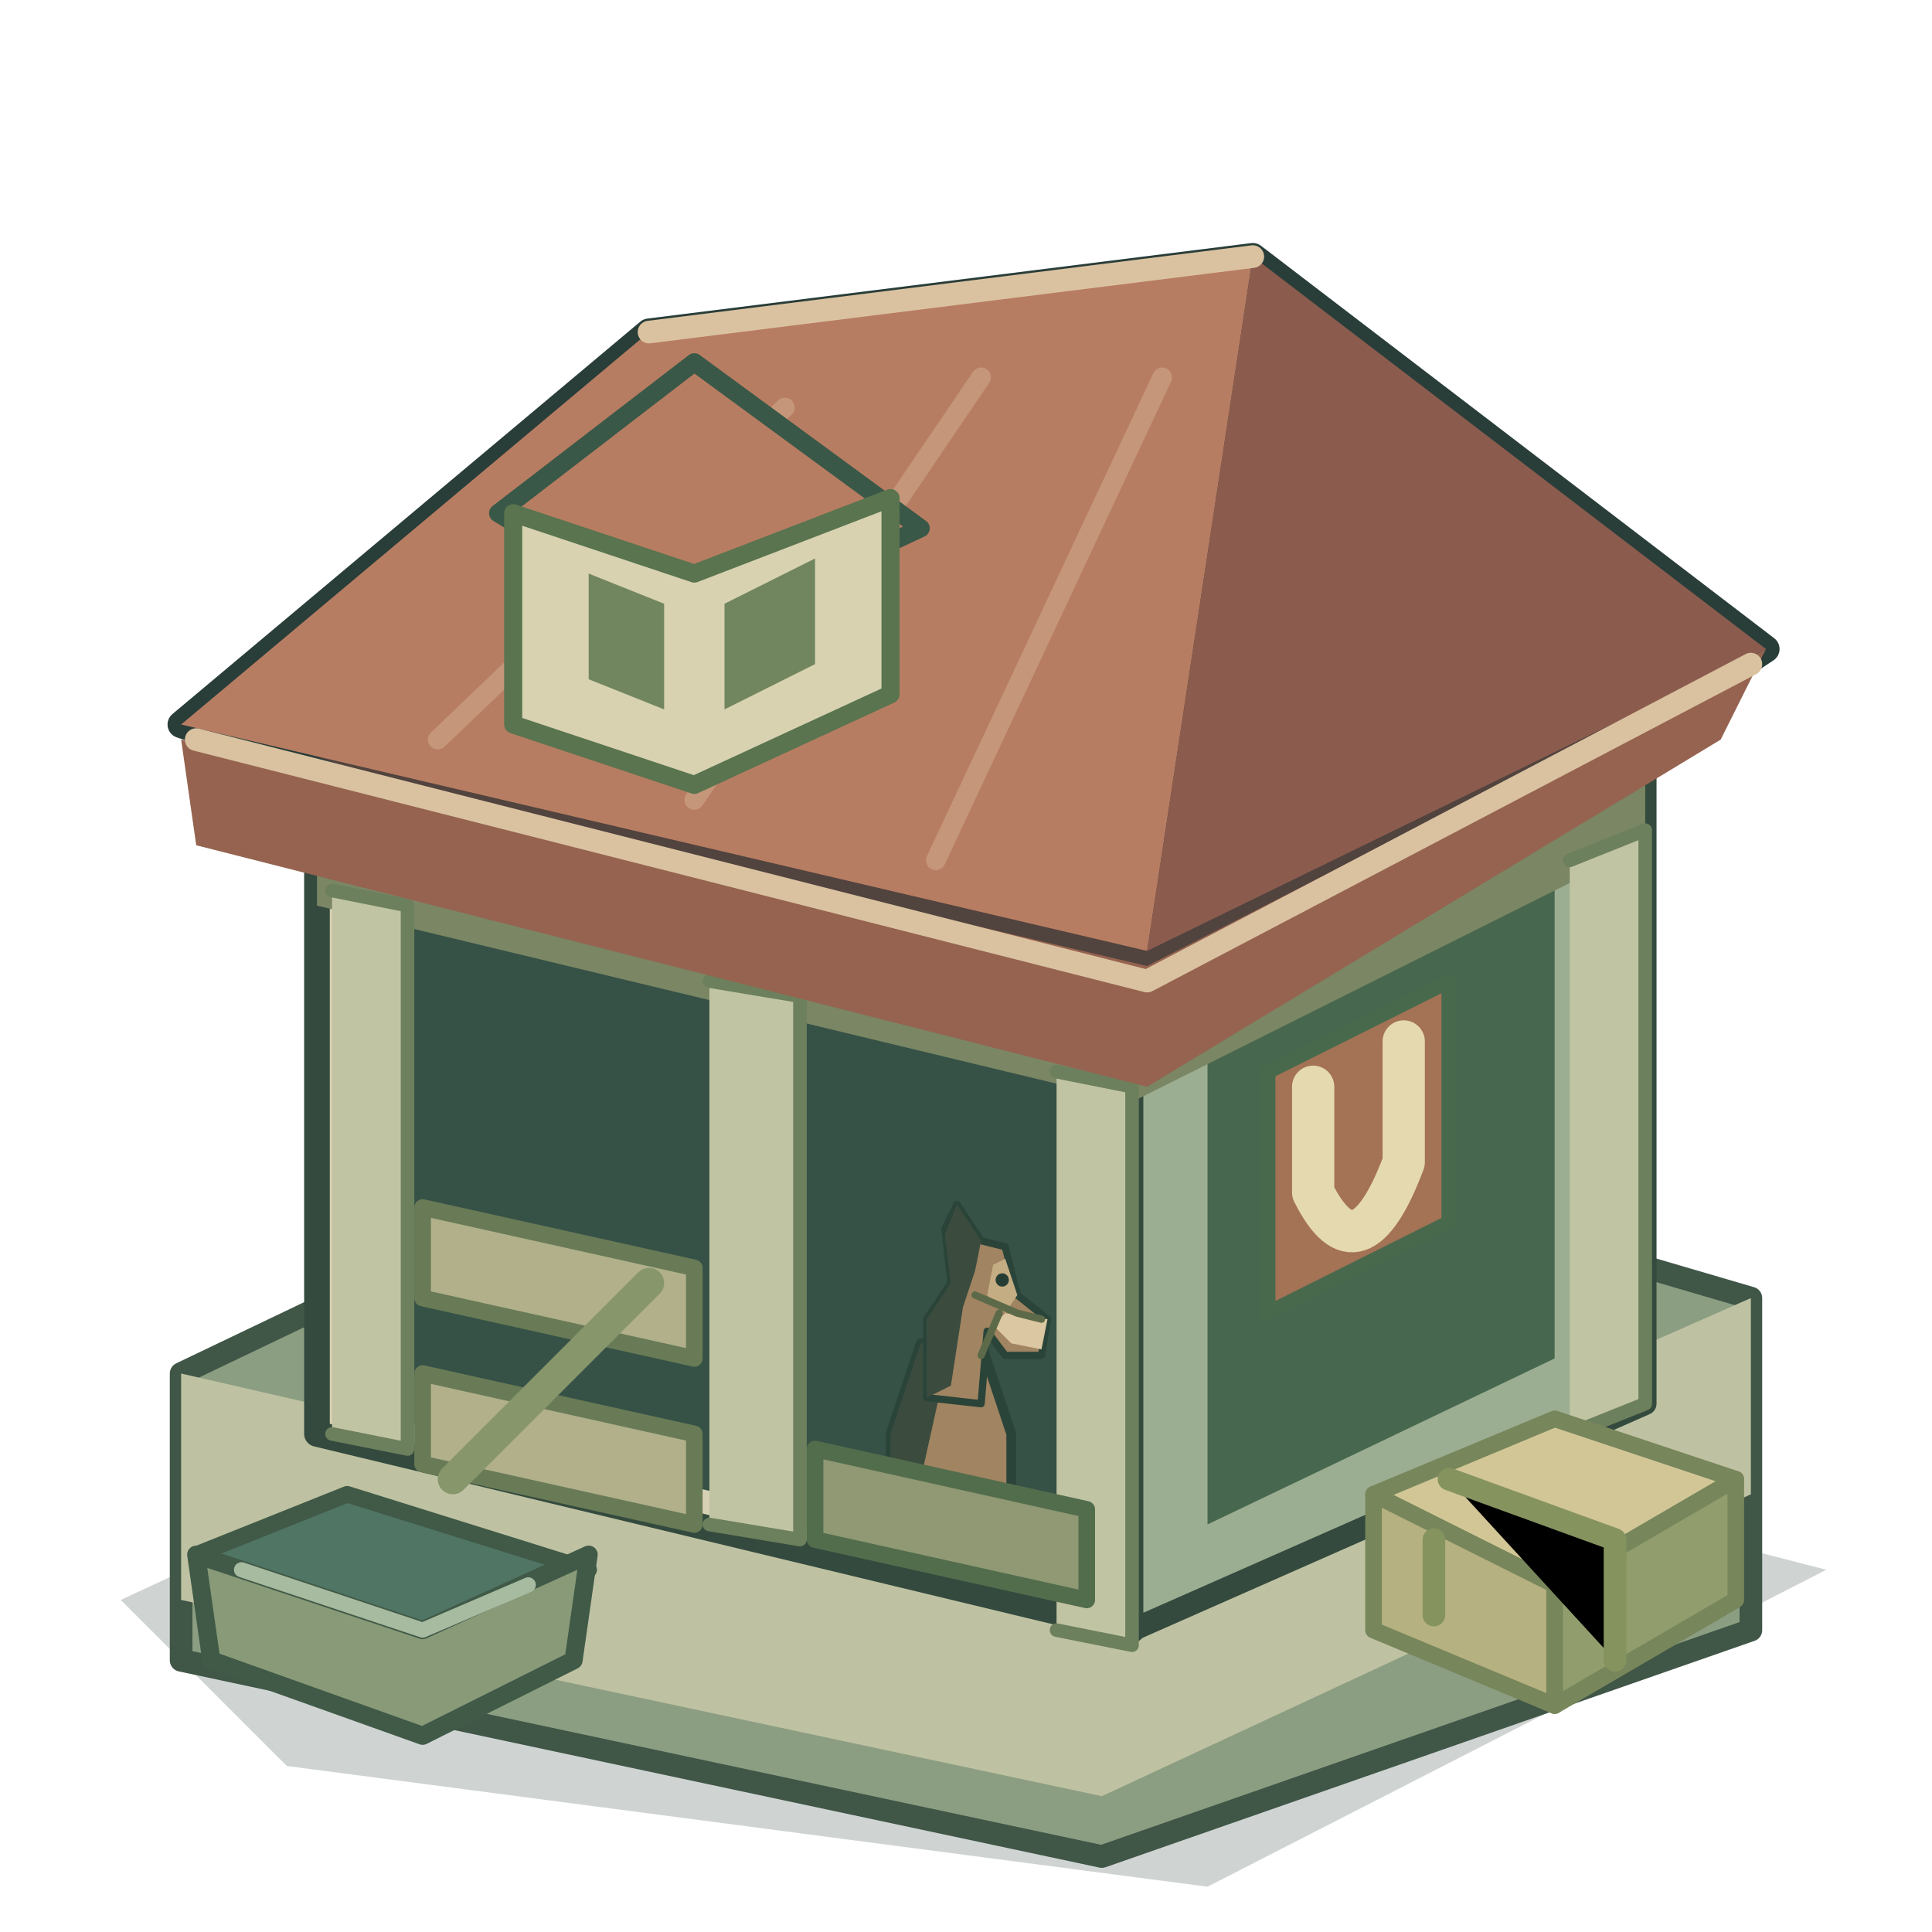
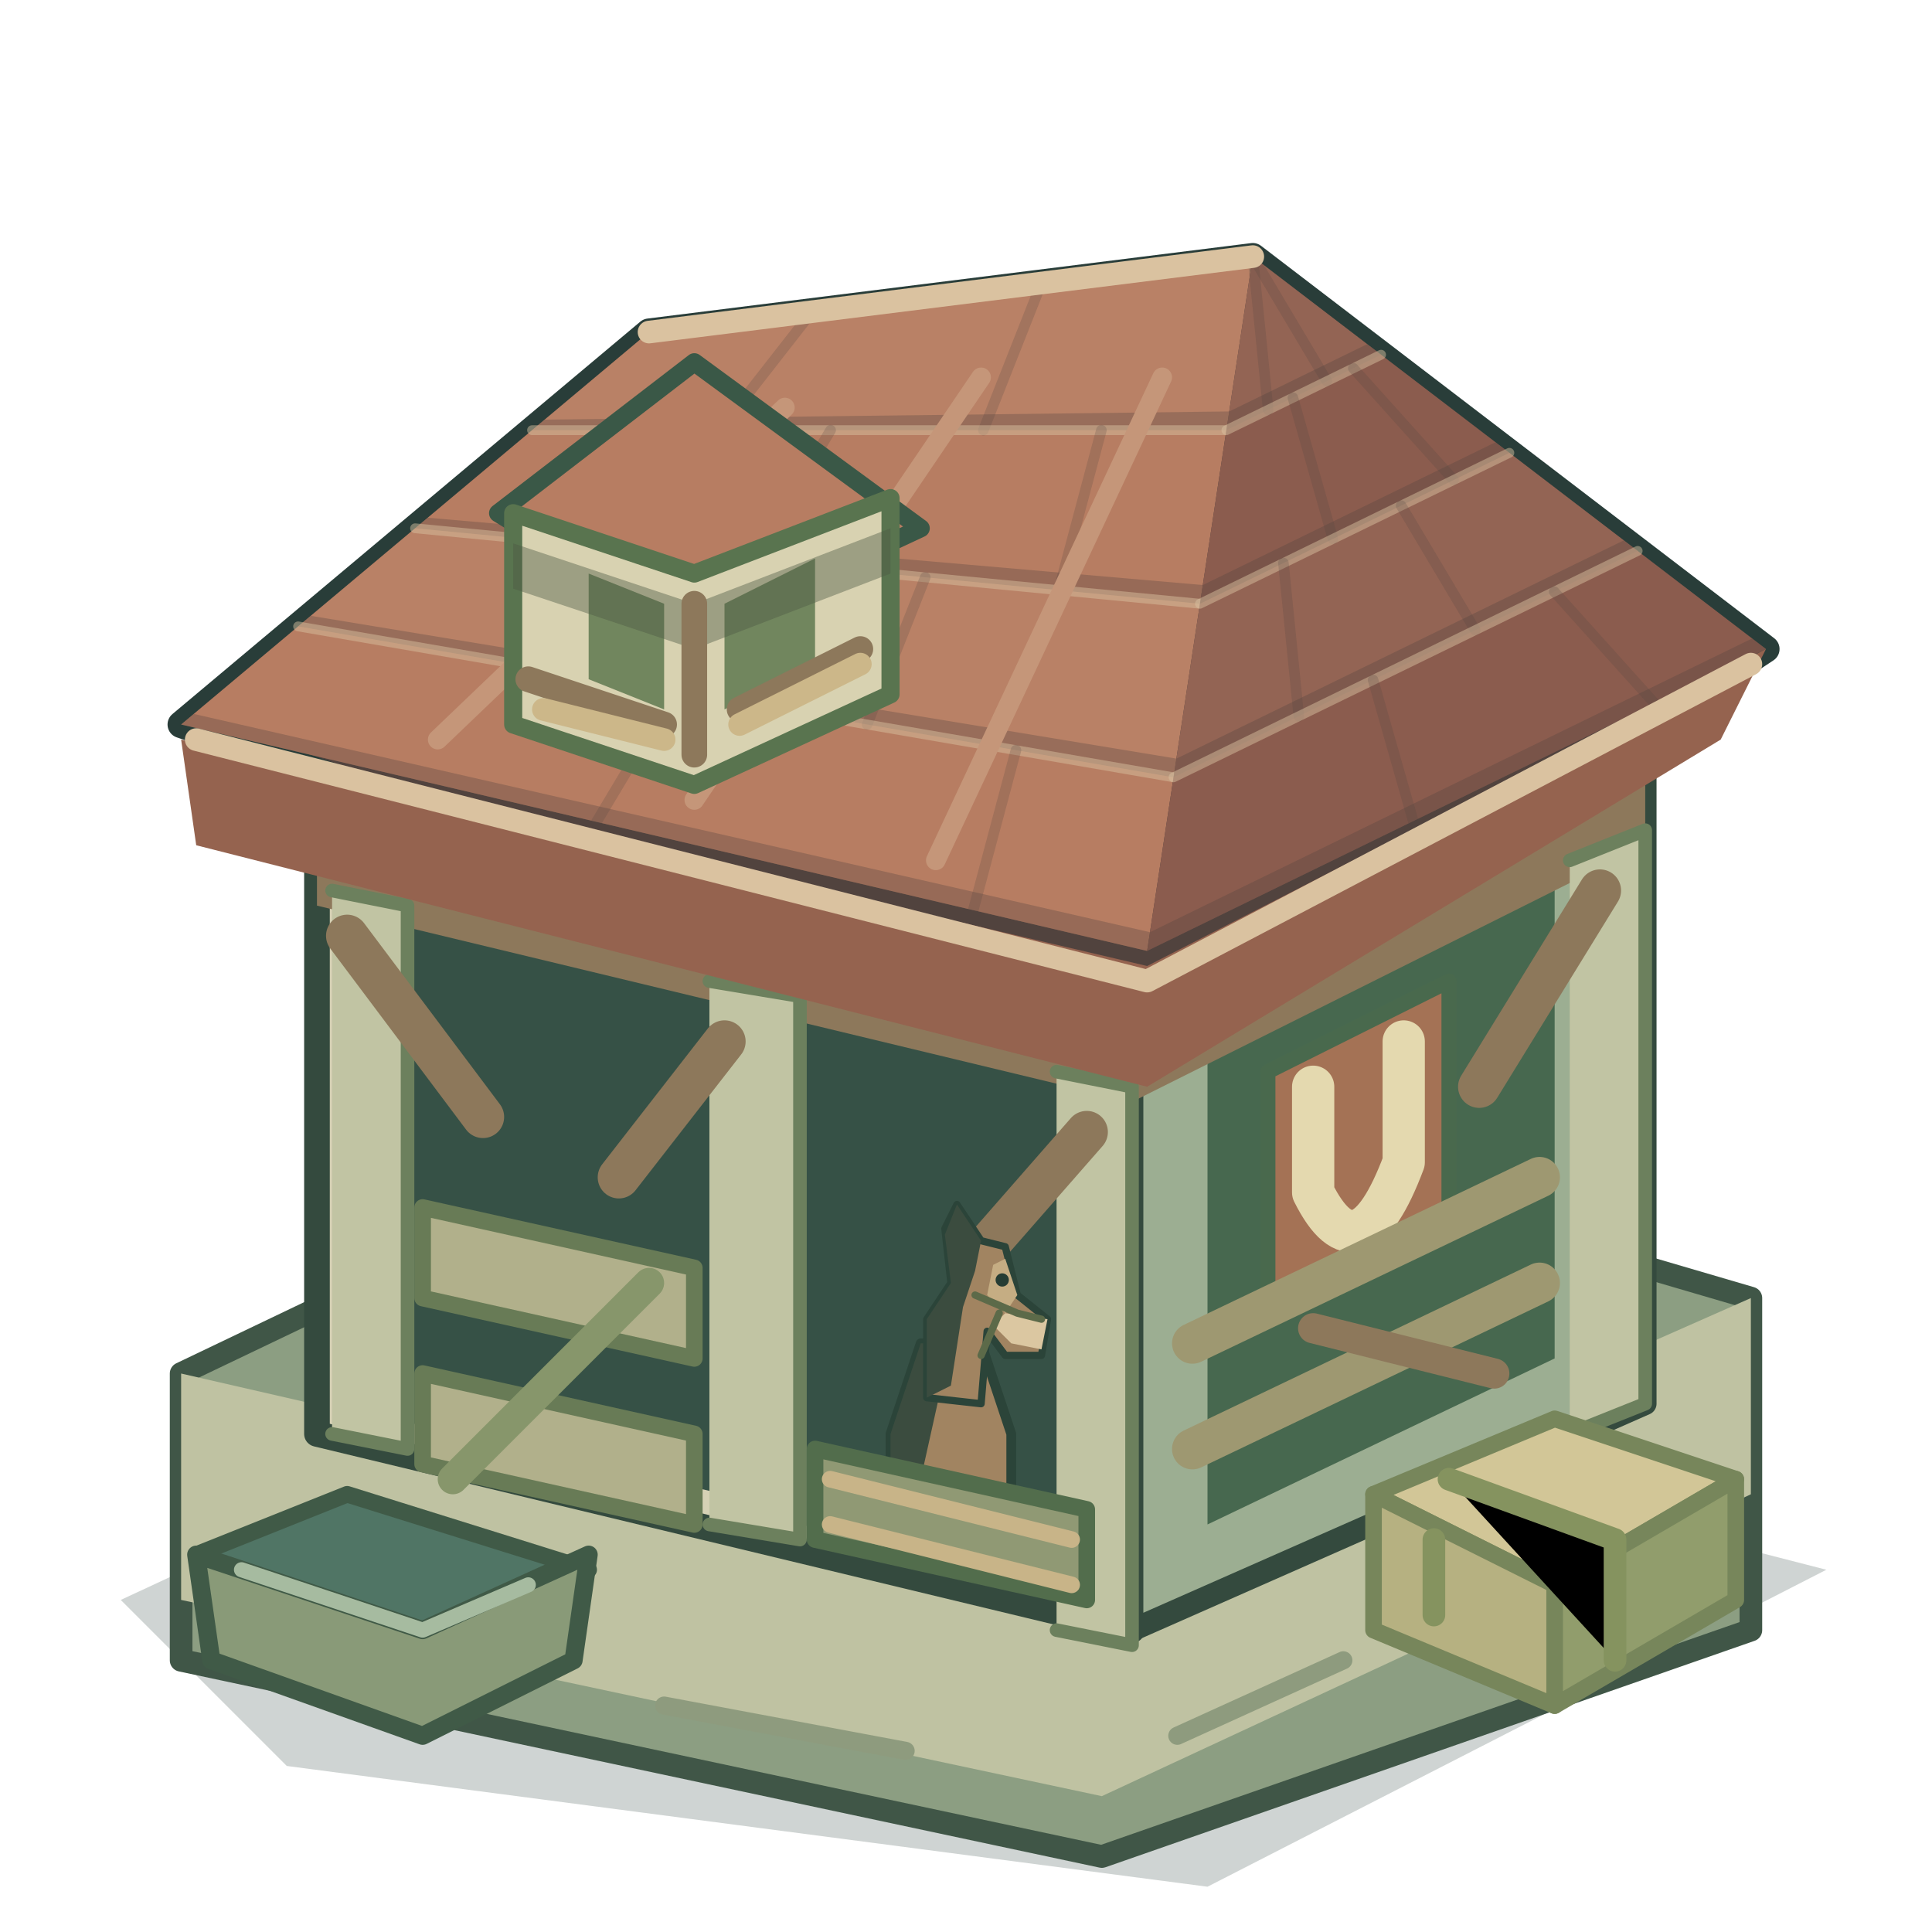
<svg xmlns="http://www.w3.org/2000/svg" width="128" height="128" viewBox="0 0 128 128">
  <g stroke-linejoin="round" stroke-linecap="round">
    <path d="M8 106 51 86 121 104 80 125 19 117Z" fill="#263c36" opacity=".22" />
    <path d="M12 91 58 69 116 86 116 108 73 123 12 110Z" fill="#8c9e82" stroke="#405647" stroke-width="1.5" />
    <path d="M12 91 73 105 116 86 116 99 73 119 12 106Z" fill="#bfc2a2" />
    <path d="M21 50 75 63 75 108 21 95Z" fill="#d6d1b5" stroke="#344a3e" stroke-width="1.7" />
    <path d="M75 63 109 47 109 93 75 108Z" fill="#9cae92" stroke="#344a3e" stroke-width="1.5" />
    <path d="M26 60 48 65 48 99 26 94Z M53 67 71 71 71 105 53 101Z" fill="#365146" />
    <path d="M80 68 103 57 103 90 80 101Z" fill="#47684f" />
-     <path d="M21 53 75 66 109 49 109 56 75 73 21 60Z" fill="#7a8664" />
+     <path d="M21 53 75 66 109 49 109 56 75 73 21 60Z" fill="#8d785b" />
    <path d="M22 59 27 60 27 96 22 95 M47 65 53 66 53 102 47 101 M70 71 75 72 75 109 70 108 M104 57 109 55 109 93 104 95" fill="#c1c4a3" stroke="#6c805d" stroke-width=".9" />
    <path d="M12 48 43 22 83 17 117 43 76 70Z" fill="#51433e" stroke="#293d39" stroke-width="1.8" />
    <path d="M12 48 43 22 83 17 76 63Z" fill="#b77d62" />
+     <path d="M43 22 83 17 81.25 28.5 35.25 28.5Z" fill="#c59679" opacity=".14" />
+     <path d="M36.09 27.8 81.44 27.26 81.25 28.5 35.25 28.5Z" fill="#51433e" opacity=".32" />
+     <path d="M43 22 83 17" fill="none" stroke="#dac2a0" stroke-width=".65" opacity=".48" />
+     <path d="M53.8 20.65 47.67 28.5" stroke="#51433e" stroke-width=".7" opacity=".22" />
+     <path d="M69 18.75 65.15 28.5" stroke="#51433e" stroke-width=".7" opacity=".22" />
+     <path d="M28.34 34.3 79.69 38.76 79.5 40 27.5 35Z" fill="#51433e" opacity=".32" />
+     <path d="M35.25 28.5 81.25 28.5" fill="none" stroke="#dac2a0" stroke-width=".65" opacity=".48" />
+     <path d="M55.03 28.5 49.86 37.15" stroke="#51433e" stroke-width=".7" opacity=".22" />
+     <path d="M72.97 28.5 70.14 39.1" stroke="#51433e" stroke-width=".7" opacity=".22" />
+     <path d="M27.5 35 79.5 40 77.75 51.5 19.75 41.5Z" fill="#c59679" opacity=".14" />
+     <path d="M20.59 40.8 77.94 50.26 77.75 51.5 19.75 41.5Z" fill="#51433e" opacity=".32" />
+     <path d="M27.5 35 79.5 40" fill="none" stroke="#dac2a0" stroke-width=".65" opacity=".48" />
+     <path d="M41.54 36.35 35.41 44.2" stroke="#51433e" stroke-width=".7" opacity=".22" />
+     <path d="M61.3 38.25 57.45 48" stroke="#51433e" stroke-width=".7" opacity=".22" />
+     <path d="M12.84 47.3 76.19 61.76 76 63 12 48Z" fill="#51433e" opacity=".32" />
+     <path d="M19.75 41.5 77.75 51.5" fill="none" stroke="#dac2a0" stroke-width=".65" opacity=".48" />
+     <path d="M44.69 45.8 39.52 54.45" stroke="#51433e" stroke-width=".7" opacity=".22" />
+     <path d="M67.31 49.7 64.48 60.3" stroke="#51433e" stroke-width=".7" opacity=".22" />
    <path d="M83 17 117 43 76 63Z" fill="#8b5c4e" />
+     <path d="M83 17 83 17 91.5 23.5 81.25 28.5Z" fill="#c59679" opacity=".14" />
+     <path d="M81.44 27.26 90.58 22.8 91.5 23.5 81.25 28.5Z" fill="#51433e" opacity=".32" />
+     <path d="M83 17 83 17" fill="none" stroke="#dac2a0" stroke-width=".65" opacity=".48" />
+     <path d="M83 17 84.02 27.15" stroke="#51433e" stroke-width=".7" opacity=".22" />
+     <path d="M83 17 87.91 25.25" stroke="#51433e" stroke-width=".7" opacity=".22" />
+     <path d="M79.69 38.76 99.08 29.3 100 30 79.5 40Z" fill="#51433e" opacity=".32" />
+     <path d="M81.25 28.5 91.5 23.5" fill="none" stroke="#dac2a0" stroke-width=".65" opacity=".48" />
+     <path d="M85.66 26.35 88.31 35.7" stroke="#51433e" stroke-width=".7" opacity=".22" />
+     <path d="M89.66 24.4 96.31 31.8" stroke="#51433e" stroke-width=".7" opacity=".22" />
+     <path d="M79.5 40 100 30 108.5 36.5 77.75 51.5Z" fill="#c59679" opacity=".14" />
+     <path d="M77.94 50.26 107.58 35.8 108.5 36.5 77.75 51.5Z" fill="#51433e" opacity=".32" />
+     <path d="M79.5 40 100 30" fill="none" stroke="#dac2a0" stroke-width=".65" opacity=".48" />
+     <path d="M85.03 37.3 86.05 47.45" stroke="#51433e" stroke-width=".7" opacity=".22" />
+     <path d="M92.83 33.5 97.74 41.75" stroke="#51433e" stroke-width=".7" opacity=".22" />
+     <path d="M76.19 61.76 116.08 42.3 117 43 76 63Z" fill="#51433e" opacity=".32" />
+     <path d="M77.75 51.5 108.5 36.5" fill="none" stroke="#dac2a0" stroke-width=".65" opacity=".48" />
+     <path d="M90.97 45.05 93.63 54.4" stroke="#51433e" stroke-width=".7" opacity=".22" />
+     <path d="M102.97 39.2 109.62 46.6" stroke="#51433e" stroke-width=".7" opacity=".22" />
    <path d="M12 49 76 64 117 43 114 49 76 72 13 56Z" fill="#95634f" />
    <path d="M13 49 76 65 116 44 M43 22 83 17" fill="none" stroke="#dac2a0" stroke-width="1.5" />
    <path d="M29 49 52 27 M46 53 65 25 M62 57 77 25" stroke="#c59679" stroke-width="1.3" />
    <path d="M33 34 46 24 61 35 46 42Z" fill="#b77d62" stroke="#3a5847" stroke-width="1.2" />
    <path d="M34 34 46 38 59 33 59 46 46 52 34 48Z" fill="#d8d2b1" stroke="#59744f" stroke-width="1.2" />
    <path d="M39 38 44 40 44 47 39 45 M48 40 54 37 54 44 48 47" fill="#71865e" />
+     <path d="M23 62 32 74 M48 69 41 78 M72 75 65 83 M106 59 98 72" stroke="#8d785b" stroke-width="2.8" />
+     <path d="M34 36 46 40 59 35 59 38 46 43 34 39Z" fill="#4c5742" opacity=".42" />
+     <path d="M46 40 46 50 M35 45 44 48 M49 47 57 43" stroke="#8d785b" stroke-width="1.7" />
+     <path d="M36 47 44 49 M49 48 57 44" stroke="#ccb789" stroke-width="1.5" />
    <path d="M84 71 96 65 96 81 84 87Z" fill="#a47255" stroke="#49694d" stroke-width="1" />
    <path d="M87 72 87 79 Q90 85 93 77 L93 69" fill="none" stroke="#e4d9af" stroke-width="2.8" />
    <g id="stable-horse">
      <path d="M61 89 65 89 67 95 67 102 59 100 59 95Z" fill="#a18461" stroke="#2b4439" stroke-width=".65" />
      <path d="M61 89 63 89 61 98 59 100 59 95Z" fill="#3b4c3f" />
      <g id="stable-horse-head" transform="translate(65 93) scale(.40) translate(-65 -101)">
        <path d="M56 100 56 87 60 81 59 72 61 68 65 74 69 75 71 83 76 87 75 93 69 93 66 89 65 101Z" fill="#a18461" stroke="#2b4439" stroke-width="1.2" />
        <path d="M59 73 61 68 65 74 64 79 62 85 60 98 56 100 56 87 60 81Z" fill="#3b4c3f" />
        <path d="M67 78 69 77 71 83 69 86 66 83Z" fill="#c5ad83" />
        <path d="M69 86 76 87 75 92 70 91 67 88Z" fill="#dbc7a1" />
        <circle cx="68.5" cy="80.5" r="1.1" fill="#263d34" />
        <path d="M64 83 71 86 75 87 M68 86 65 93" fill="none" stroke="#5c6a49" stroke-width="1.2" />
      </g>
    </g>
    <path d="M54 96 72 100 72 106 54 102Z" fill="#909974" stroke="#526d4c" stroke-width="1.1" />
    <path d="M28 80 46 84 46 90 28 86Z M28 91 46 95 46 101 28 97Z" fill="#b1b08b" stroke="#687b56" stroke-width="1.1" />
    <path d="M30 98 43 85" stroke="#87966b" stroke-width="2" />
+     <path d="M55 98 71 102 M55 101 71 105" stroke="#c8b488" stroke-width="1.1" />
+     <path d="M79 89 102 78 M79 96 102 85" stroke="#9e9871" stroke-width="2.7" />
+     <path d="M87 88 99 91" stroke="#8d785b" stroke-width="2" />
+     <path d="M15 105 25 108 M44 113 60 116 M78 115 89 110" stroke="#8e9b7e" stroke-width="1.2" />
    <path d="M91 99 103 94 115 98 103 105Z" fill="#d2c697" stroke="#77865b" stroke-width="1.1" />
    <path d="M91 99 103 105 103 113 91 108Z" fill="#b6b181" stroke="#77865b" stroke-width="1.1" />
    <path d="M103 105 115 98 115 106 103 113Z" fill="#919d6c" stroke="#77865b" stroke-width="1.1" />
    <path d="M96 98 107 102 107 110 M95 102 95 107" stroke="#85935f" stroke-width="1.5" />
    <path d="M13 103 23 99 39 104 28 110Z" fill="#507565" stroke="#405a47" stroke-width="1.1" />
    <path d="M13 103 28 108 39 103 38 110 28 115 14 110Z" fill="#899a78" stroke="#405a47" stroke-width="1.2" />
    <path d="M16 104 28 108 35 105" fill="none" stroke="#a6bba0" stroke-width="1" />
  </g>
</svg>
